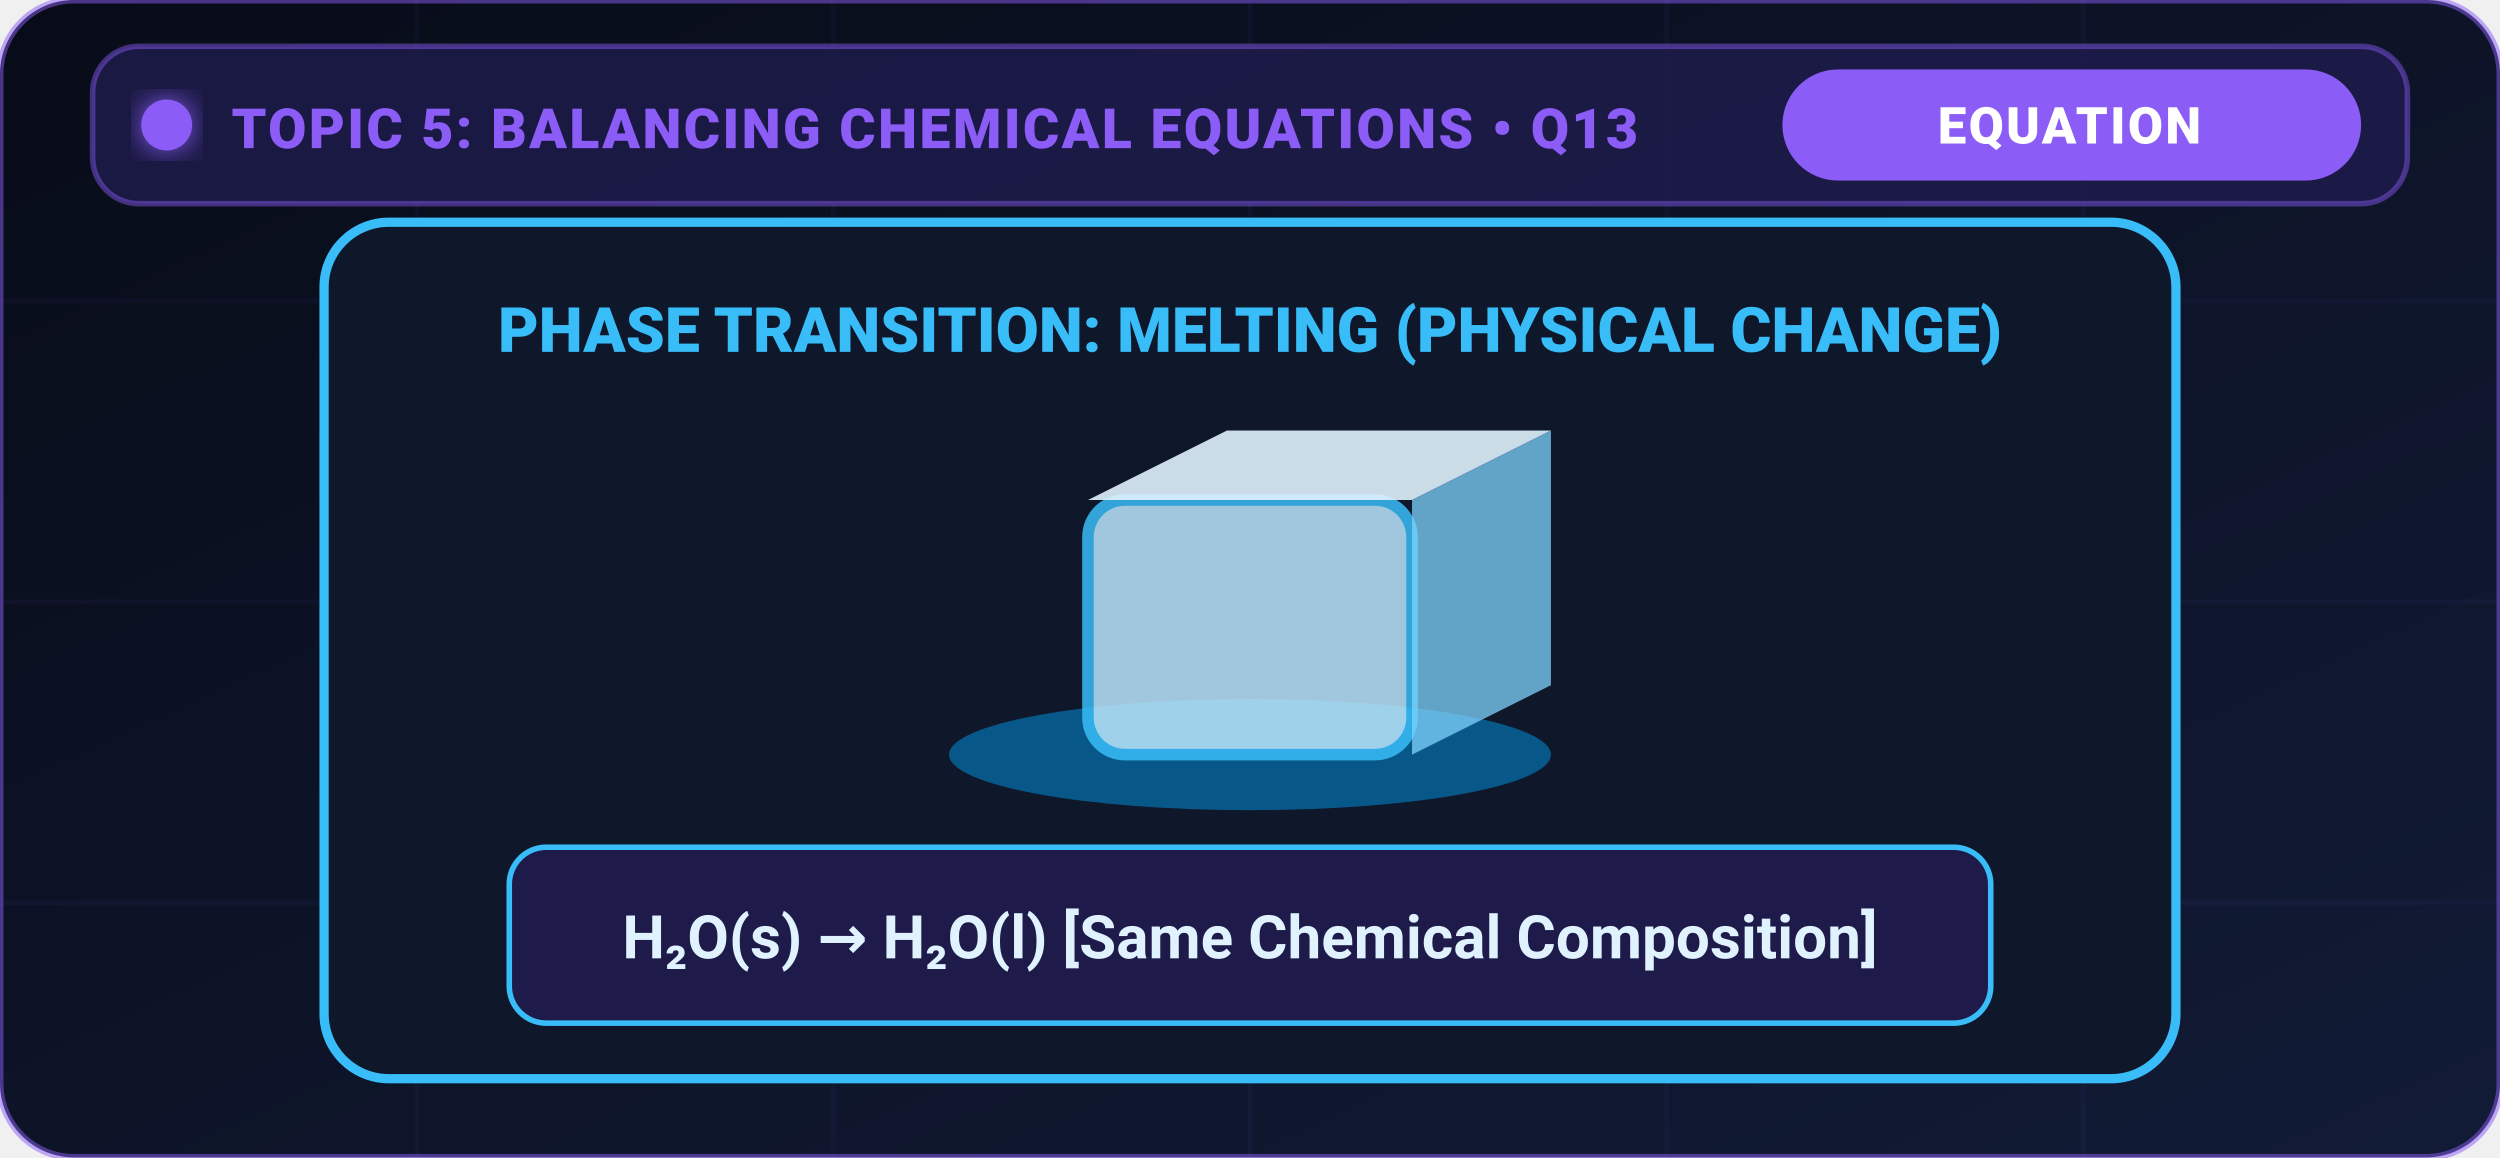
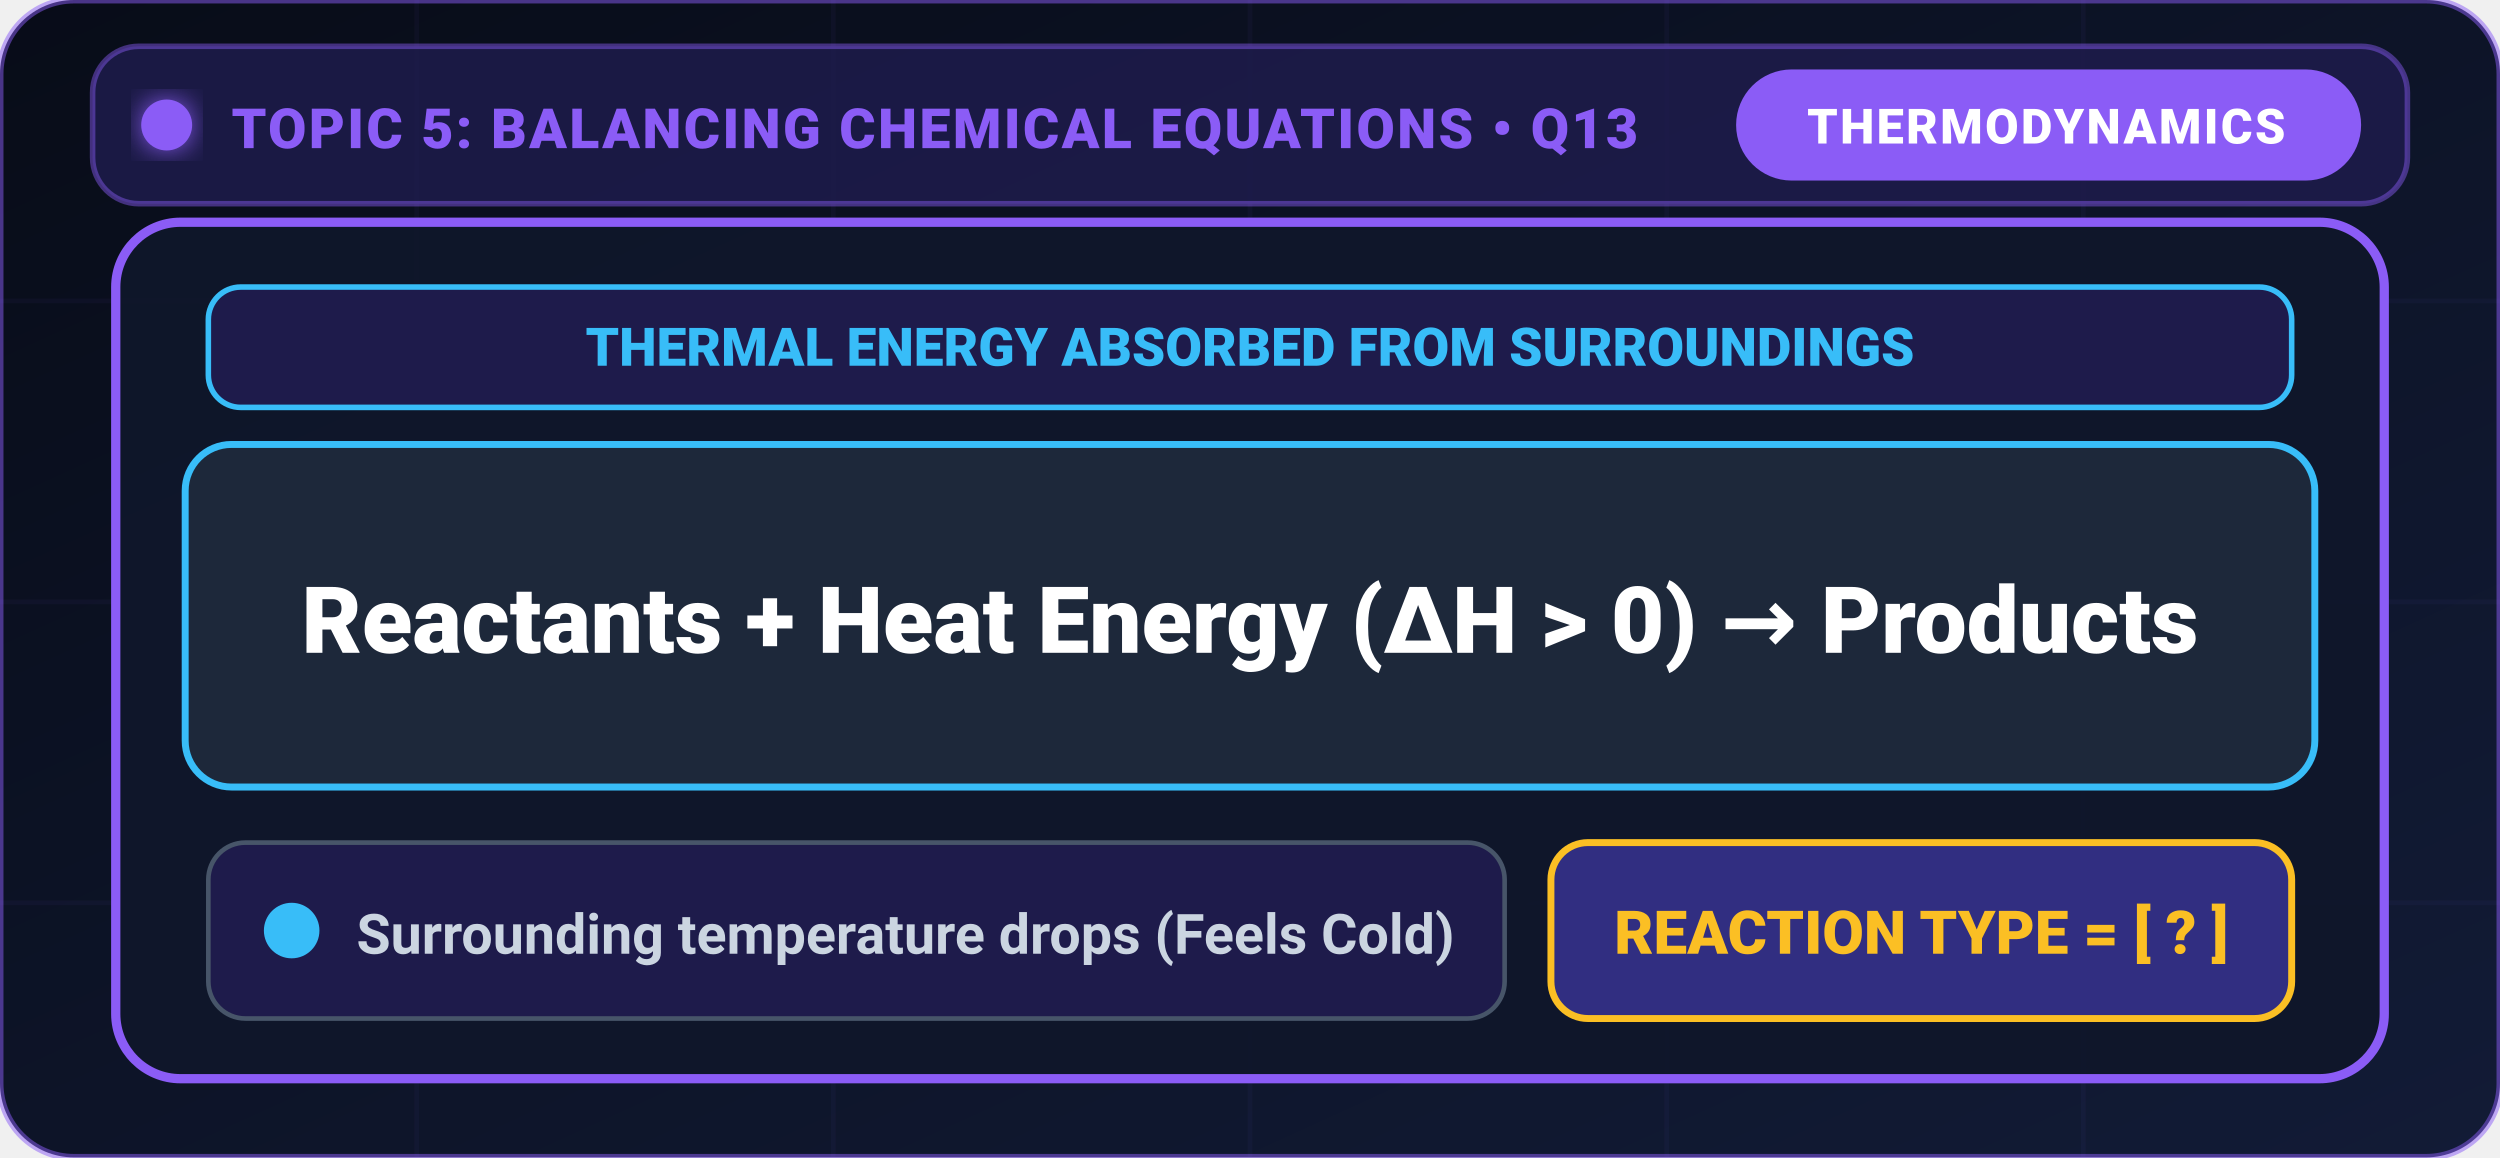
<svg xmlns="http://www.w3.org/2000/svg" viewBox="0 0 540 250" width="100%" height="100%">
  <defs>
    <linearGradient id="bg_t5_13" x1="0%" y1="0%" x2="100%" y2="100%">
      <stop offset="0%" stop-color="#080c18" />
      <stop offset="50%" stop-color="#0d1428" />
      <stop offset="100%" stop-color="#121b36" />
+     </linearGradient>
+     <linearGradient id="heat_grad" x1="0%" y1="100%" x2="0%" y2="0%">
+       <stop offset="0%" stop-color="#ef4444" />
+       <stop offset="100%" stop-color="#f59e0b" />
    </linearGradient>
    <filter id="glow_t5_13" x="-20%" y="-20%" width="140%" height="140%">
      <feGaussianBlur stdDeviation="3" result="blur" />
      <feComposite in="SourceGraphic" in2="blur" operator="over" />
    </filter>
  </defs>
  <rect width="540" height="250" rx="16" fill="url(#bg_t5_13)" stroke="#8b5cf6" stroke-width="1.5" stroke-opacity="0.5" />
  <g opacity="0.04" stroke="#8b5cf6" stroke-width="1">
    <line x1="90" y1="0" x2="90" y2="250" />
    <line x1="180" y1="0" x2="180" y2="250" />
    <line x1="270" y1="0" x2="270" y2="250" />
    <line x1="360" y1="0" x2="360" y2="250" />
    <line x1="450" y1="0" x2="450" y2="250" />
    <line x1="0" y1="65" x2="540" y2="65" />
    <line x1="0" y1="130" x2="540" y2="130" />
    <line x1="0" y1="195" x2="540" y2="195" />
  </g>
  <rect x="20" y="10" width="500" height="34" rx="10" fill="#1e1b4b" fill-opacity="0.85" stroke="#8b5cf6" stroke-width="1.2" stroke-opacity="0.45" />
  <circle cx="36" cy="27" r="5.5" fill="#8b5cf6" filter="url(#glow_t5_13)" />
  <text x="50" y="32" fill="#8b5cf6" font-family="'Segoe UI', Roboto, sans-serif" font-size="12" font-weight="900" letter-spacing="0.5">TOPIC 5: BALANCING CHEMICAL EQUATIONS • Q13</text>
-   <rect x="385" y="15" width="125" height="24" rx="12" fill="#8b5cf6" />
-   <text x="447" y="31" fill="#ffffff" font-family="'Segoe UI', Roboto, sans-serif" font-size="11" font-weight="900" text-anchor="middle" letter-spacing="0.5">EQUATION</text>
-   <g transform="translate(70, 48)">
-     <rect x="0" y="0" width="400" height="185" rx="14" fill="#0f172a" stroke="#38bdf8" stroke-width="2" />
-     <text x="200" y="28" fill="#38bdf8" font-family="'Segoe UI', Roboto, sans-serif" font-size="13.5" font-weight="900" text-anchor="middle">PHASE TRANSITION: MELTING (PHYSICAL CHANGE)</text>
-     <g transform="translate(130, 45)">
-       <ellipse cx="70" cy="70" rx="65" ry="12" fill="#0284c7" opacity="0.6" />
-       <rect x="35" y="15" width="70" height="55" rx="8" fill="#bae6fd" stroke="#38bdf8" stroke-width="2.5" opacity="0.85" />
-       <polygon points="35,15 65,0 135,0 105,15" fill="#e0f2fe" opacity="0.9" />
-       <polygon points="105,15 135,0 135,55 105,70" fill="#7dd3fc" opacity="0.75" />
-     </g>
-     <g transform="translate(40, 135)">
-       <rect x="0" y="0" width="320" height="38" rx="8" fill="#1e1b4b" stroke="#38bdf8" stroke-width="1.2" />
-       <text x="160" y="24" fill="#e0f2fe" font-family="'Segoe UI', Roboto, sans-serif" font-size="13" font-weight="bold" text-anchor="middle">
-           H₂O(s)  →  H₂O(l)  [Same Chemical Composition]
-         </text>
+   <rect x="375" y="15" width="135" height="24" rx="12" fill="#8b5cf6" />
+   <text x="442" y="31" fill="#ffffff" font-family="'Segoe UI', Roboto, sans-serif" font-size="10.5" font-weight="900" text-anchor="middle" letter-spacing="0.5">THERMODYNAMICS</text>
+   <g transform="translate(25, 48)">
+     <rect x="0" y="0" width="490" height="185" rx="14" fill="#0f172a" fill-opacity="0.95" stroke="#8b5cf6" stroke-width="2" />
+     <rect x="20" y="14" width="450" height="26" rx="7" fill="#1e1b4b" stroke="#38bdf8" stroke-width="1.2" />
+     <text x="245" y="31" fill="#38bdf8" font-family="'Segoe UI', Roboto, sans-serif" font-size="11.5" font-weight="900" text-anchor="middle">THERMAL ENERGY ABSORBED FROM SURROUNDINGS</text>
+     <rect x="15" y="48" width="460" height="74" rx="10" fill="#1e293b" fill-opacity="0.95" stroke="#38bdf8" stroke-width="1.5" />
+     <text x="245" y="93" fill="#ffffff" font-family="'Segoe UI', Roboto, sans-serif" font-size="20" font-weight="900" text-anchor="middle">
+       Reactants + Heat Energy (ΔH &gt; 0)  →  Products
+     </text>
+     <g transform="translate(20, 134)">
+       <rect x="0" y="0" width="280" height="38" rx="8" fill="#1e1b4b" stroke="#475569" stroke-width="1" />
+       <circle cx="18" cy="19" r="6" fill="#38bdf8" />
+       <text x="32" y="24" fill="#cbd5e1" font-family="'Segoe UI', Roboto, sans-serif" font-size="12" font-weight="700">Surrounding temperature drops (Feels Cold)</text>
+       <rect x="290" y="0" width="160" height="38" rx="8" fill="#312e81" stroke="#fbbf24" stroke-width="1.5" />
+       <text x="370" y="24" fill="#fbbf24" font-family="'Segoe UI', Roboto, sans-serif" font-size="13" font-weight="900" text-anchor="middle">REACTION TYPE = [ ? ]</text>
    </g>
  </g>
</svg>
